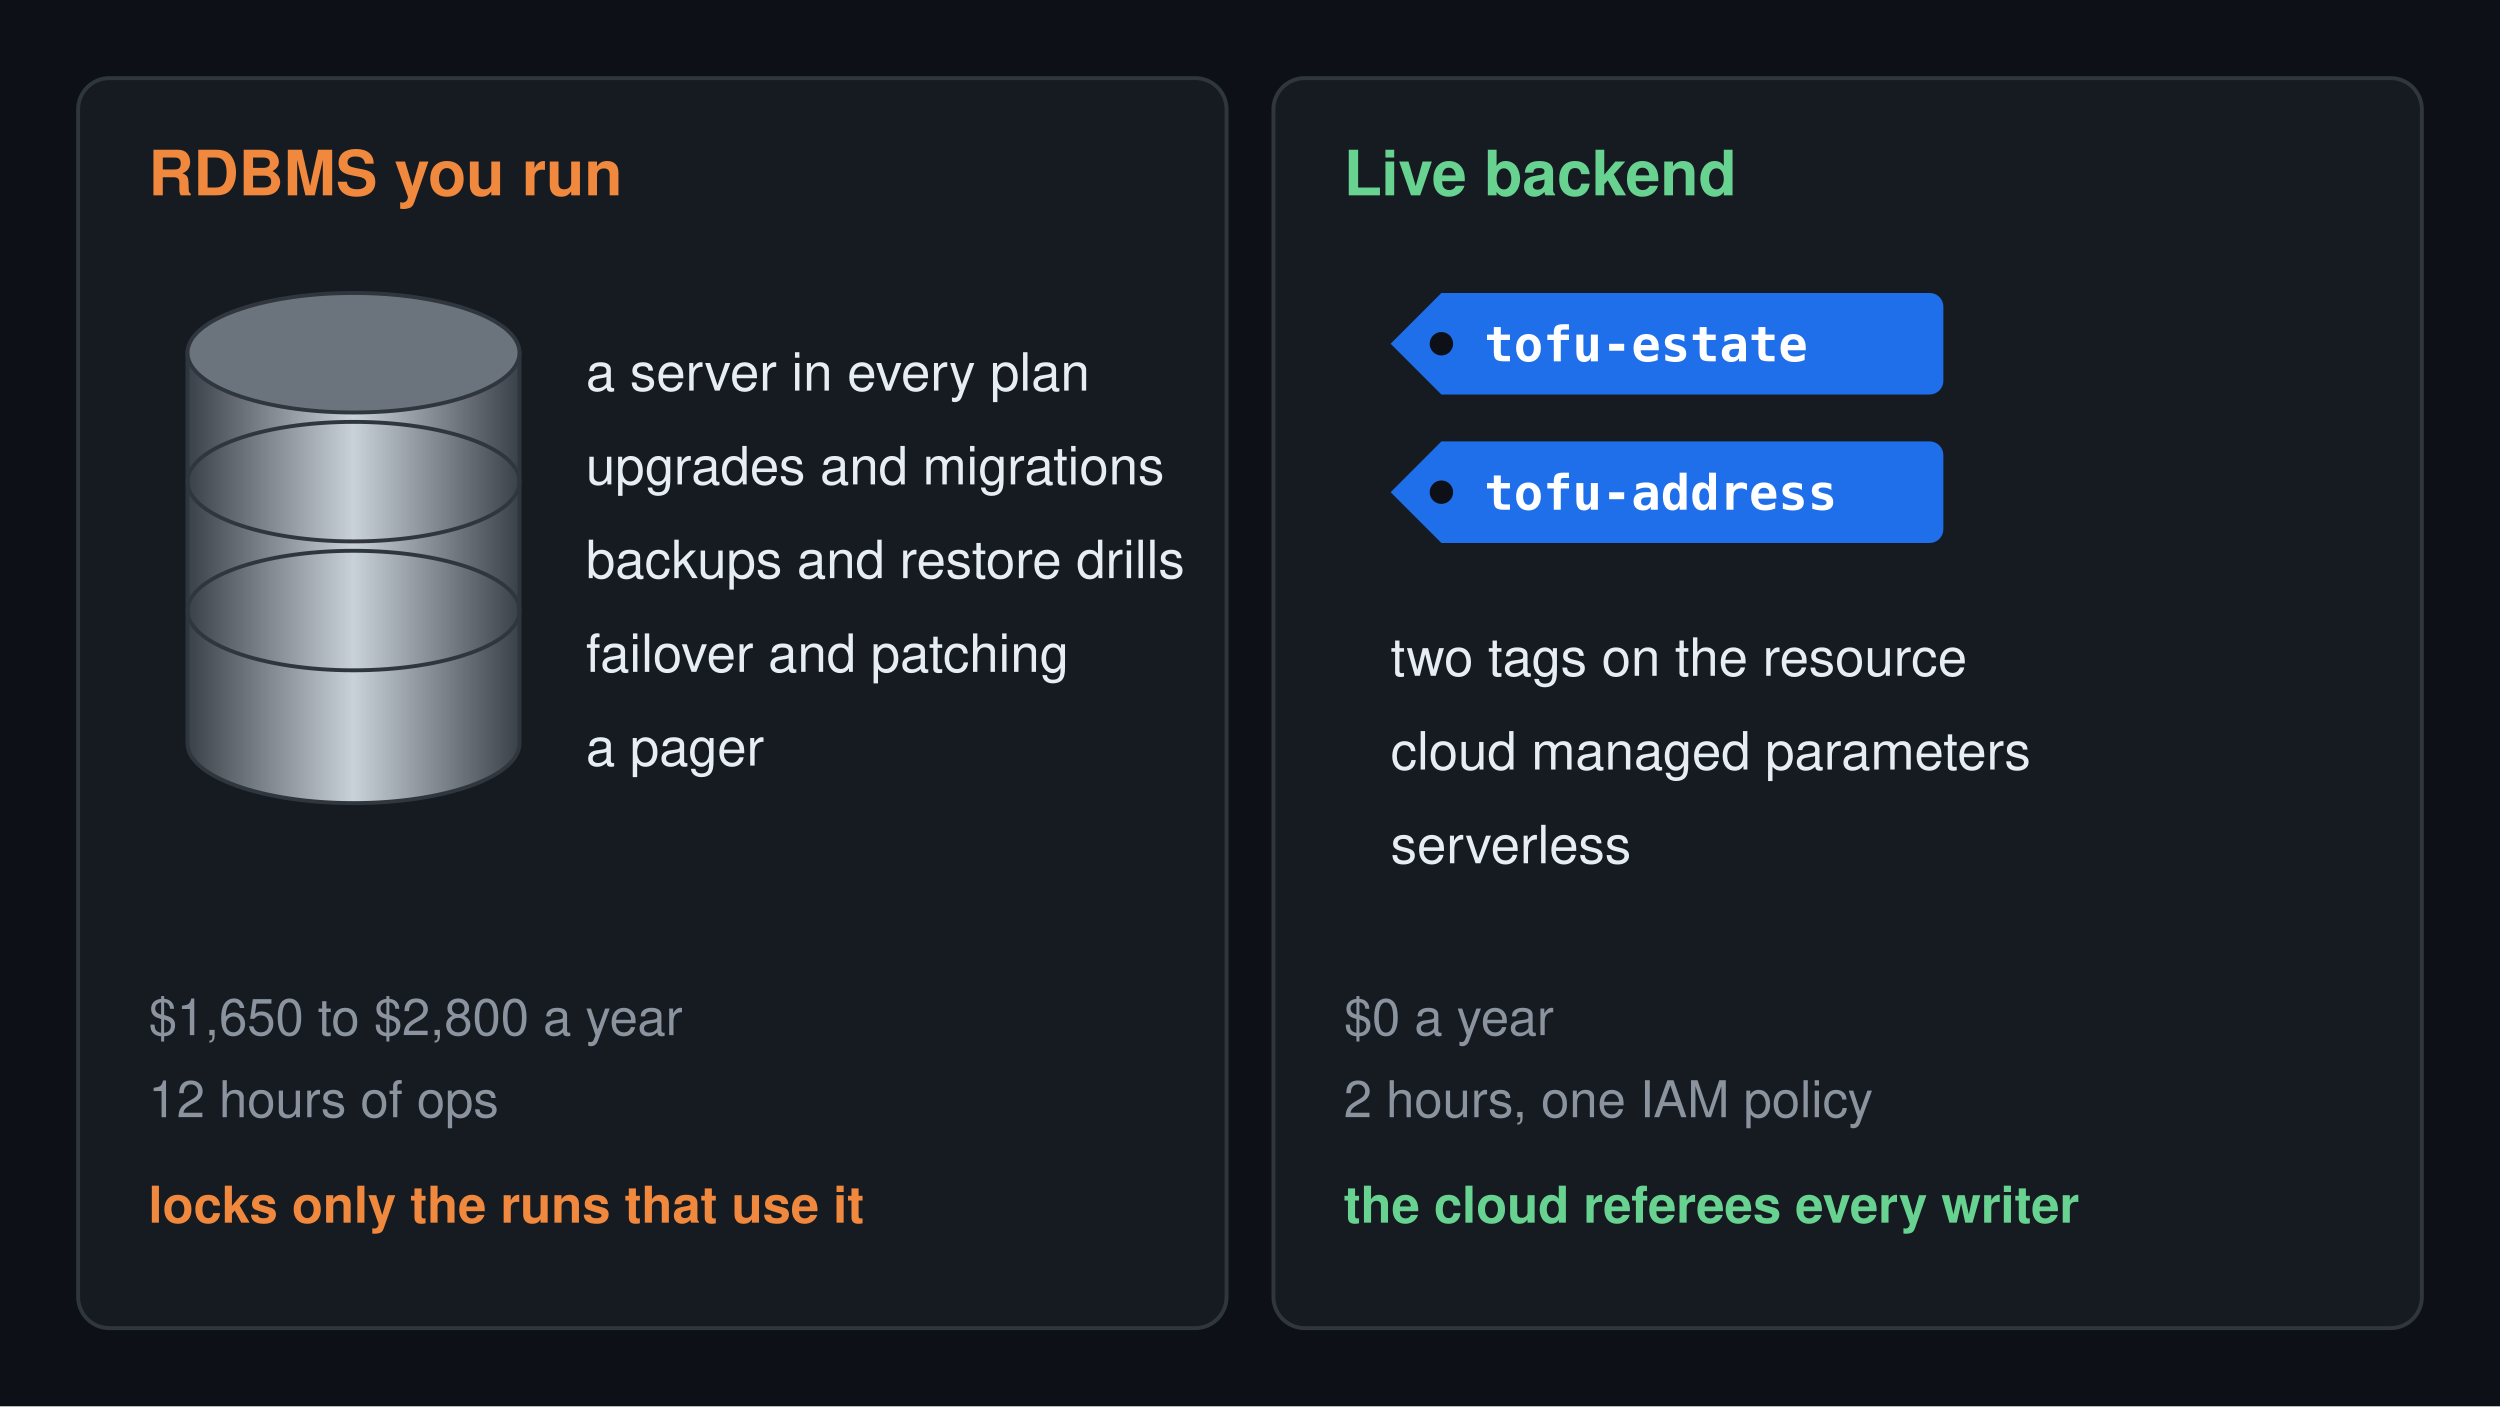
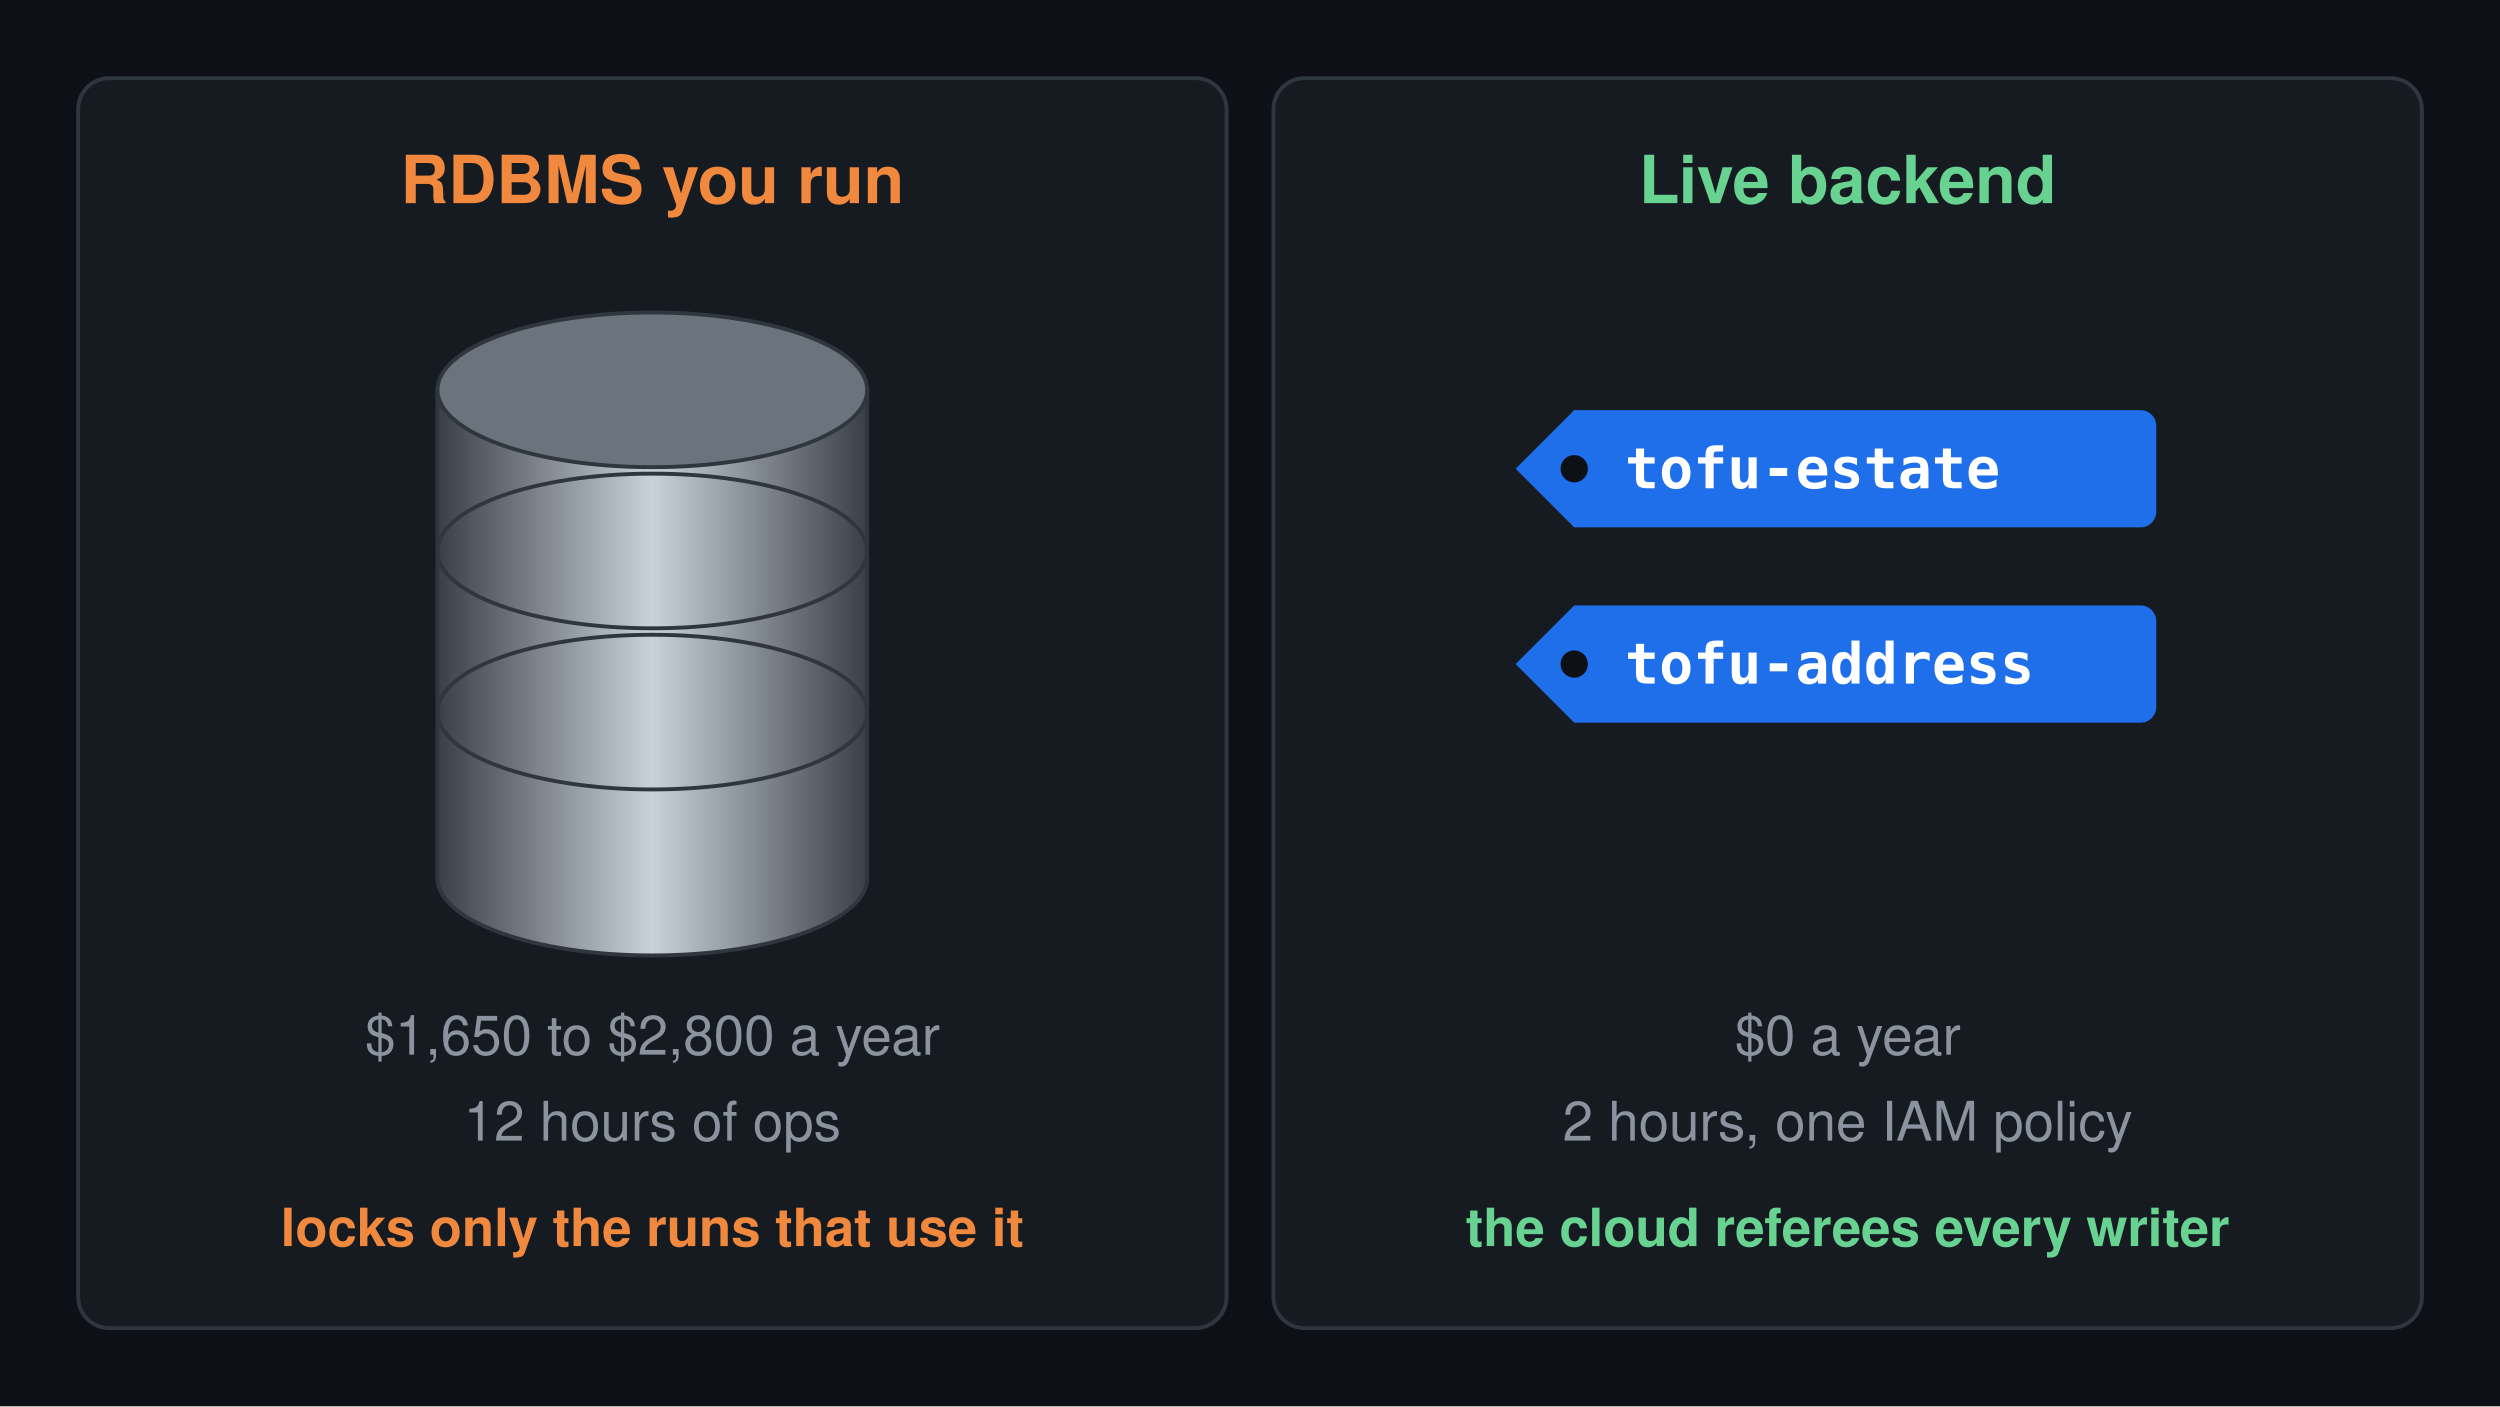
<svg xmlns="http://www.w3.org/2000/svg" viewBox="0 0 1280 720" font-family="-apple-system, Segoe UI, Helvetica, Arial, sans-serif">
  <rect width="1280" height="720" fill="#0d1117" />
  <rect x="40" y="40" width="588" height="640" rx="16" fill="#161b22" stroke="#30363d" stroke-width="2" />
-   <text x="76" y="100" font-size="32" font-weight="700" fill="#f0883e">RDBMS you run</text>
+   <text x="334" y="104" font-size="34" font-weight="700" fill="#f0883e" text-anchor="middle">RDBMS you run</text>
  <defs>
    <linearGradient id="cyl" x1="0" x2="1">
      <stop offset="0" stop-color="#3a4048" />
      <stop offset="0.5" stop-color="#c9d1d9" />
      <stop offset="1" stop-color="#3a4048" />
    </linearGradient>
  </defs>
-   <path d="M96 180.6 v200 a85.0 30.6 0 0 0 170 0 v-200 z" fill="url(#cyl)" stroke="#30363d" stroke-width="2" />
-   <ellipse cx="181.0" cy="180.6" rx="85.0" ry="30.6" fill="#6b737d" stroke="#30363d" stroke-width="2" />
-   <ellipse cx="181.0" cy="246.6" rx="85.0" ry="30.6" fill="none" stroke="#30363d" stroke-width="2" />
-   <ellipse cx="181.0" cy="312.6" rx="85.0" ry="30.6" fill="none" stroke="#30363d" stroke-width="2" />
-   <text x="300" y="200" font-size="27" fill="#e6edf3">a server in every plan</text>
-   <text x="300" y="248" font-size="27" fill="#e6edf3">upgrades and migrations</text>
-   <text x="300" y="296" font-size="27" fill="#e6edf3">backups and restore drills</text>
-   <text x="300" y="344" font-size="27" fill="#e6edf3">failover and patching</text>
-   <text x="300" y="392" font-size="27" fill="#e6edf3">a pager</text>
-   <text x="76" y="530" font-size="26" fill="#8b949e">$1,650 to $2,800 a year</text>
-   <text x="76" y="572" font-size="26" fill="#8b949e">12 hours of ops</text>
-   <text x="76" y="626" font-size="26" font-weight="700" fill="#f0883e">locks only the runs that use it</text>
+   <path d="M224 199.6 v250 a110.0 39.6 0 0 0 220 0 v-250 z" fill="url(#cyl)" stroke="#30363d" stroke-width="2" />
+   <ellipse cx="334.0" cy="199.6" rx="110.0" ry="39.6" fill="#6b737d" stroke="#30363d" stroke-width="2" />
+   <ellipse cx="334.0" cy="282.1" rx="110.0" ry="39.6" fill="none" stroke="#30363d" stroke-width="2" />
+   <ellipse cx="334.0" cy="364.6" rx="110.0" ry="39.6" fill="none" stroke="#30363d" stroke-width="2" />
+   <text x="334" y="540" font-size="28" fill="#8b949e" text-anchor="middle">$1,650 to $2,800 a year</text>
+   <text x="334" y="584" font-size="28" fill="#8b949e" text-anchor="middle">12 hours of ops</text>
+   <text x="334" y="638" font-size="27" font-weight="700" fill="#f0883e" text-anchor="middle">locks only the runs that use it</text>
  <rect x="652" y="40" width="588" height="640" rx="16" fill="#161b22" stroke="#30363d" stroke-width="2" />
-   <text x="688" y="100" font-size="32" font-weight="700" fill="#68d391">Live backend</text>
-   <path d="M712 176 l26 -26 h250 a7 7 0 0 1 7 7 v38 a7 7 0 0 1 -7 7 h-250 z" fill="#1f6feb" />
-   <circle cx="738" cy="176" r="6" fill="#0d1117" />
-   <text x="760" y="185" font-size="25" font-weight="700" fill="#ffffff" font-family="ui-monospace, SFMono-Regular, Menlo, monospace">tofu-estate</text>
-   <path d="M712 252 l26 -26 h250 a7 7 0 0 1 7 7 v38 a7 7 0 0 1 -7 7 h-250 z" fill="#1f6feb" />
-   <circle cx="738" cy="252" r="6" fill="#0d1117" />
-   <text x="760" y="261" font-size="25" font-weight="700" fill="#ffffff" font-family="ui-monospace, SFMono-Regular, Menlo, monospace">tofu-address</text>
-   <text x="712" y="346" font-size="27" fill="#e6edf3">two tags on the resource</text>
-   <text x="712" y="394" font-size="27" fill="#e6edf3">cloud managed parameters</text>
-   <text x="712" y="442" font-size="27" fill="#e6edf3">serverless</text>
-   <text x="688" y="530" font-size="26" fill="#8b949e">$0 a year</text>
-   <text x="688" y="572" font-size="26" fill="#8b949e">2 hours, one IAM policy</text>
-   <text x="688" y="626" font-size="26" font-weight="700" fill="#68d391">the cloud referees every writer</text>
+   <text x="946" y="104" font-size="34" font-weight="700" fill="#68d391" text-anchor="middle">Live backend</text>
+   <path d="M776 240 l30 -30 h290 a8 8 0 0 1 8 8 v44 a8 8 0 0 1 -8 8 h-290 z" fill="#1f6feb" />
+   <circle cx="806" cy="240" r="7" fill="#0d1117" />
+   <text x="832" y="250" font-size="29" font-weight="700" fill="#ffffff" font-family="ui-monospace, SFMono-Regular, Menlo, monospace">tofu-estate</text>
+   <path d="M776 340 l30 -30 h290 a8 8 0 0 1 8 8 v44 a8 8 0 0 1 -8 8 h-290 z" fill="#1f6feb" />
+   <circle cx="806" cy="340" r="7" fill="#0d1117" />
+   <text x="832" y="350" font-size="29" font-weight="700" fill="#ffffff" font-family="ui-monospace, SFMono-Regular, Menlo, monospace">tofu-address</text>
+   <text x="946" y="540" font-size="28" fill="#8b949e" text-anchor="middle">$0 a year</text>
+   <text x="946" y="584" font-size="28" fill="#8b949e" text-anchor="middle">2 hours, one IAM policy</text>
+   <text x="946" y="638" font-size="27" font-weight="700" fill="#68d391" text-anchor="middle">the cloud referees every writer</text>
</svg>
